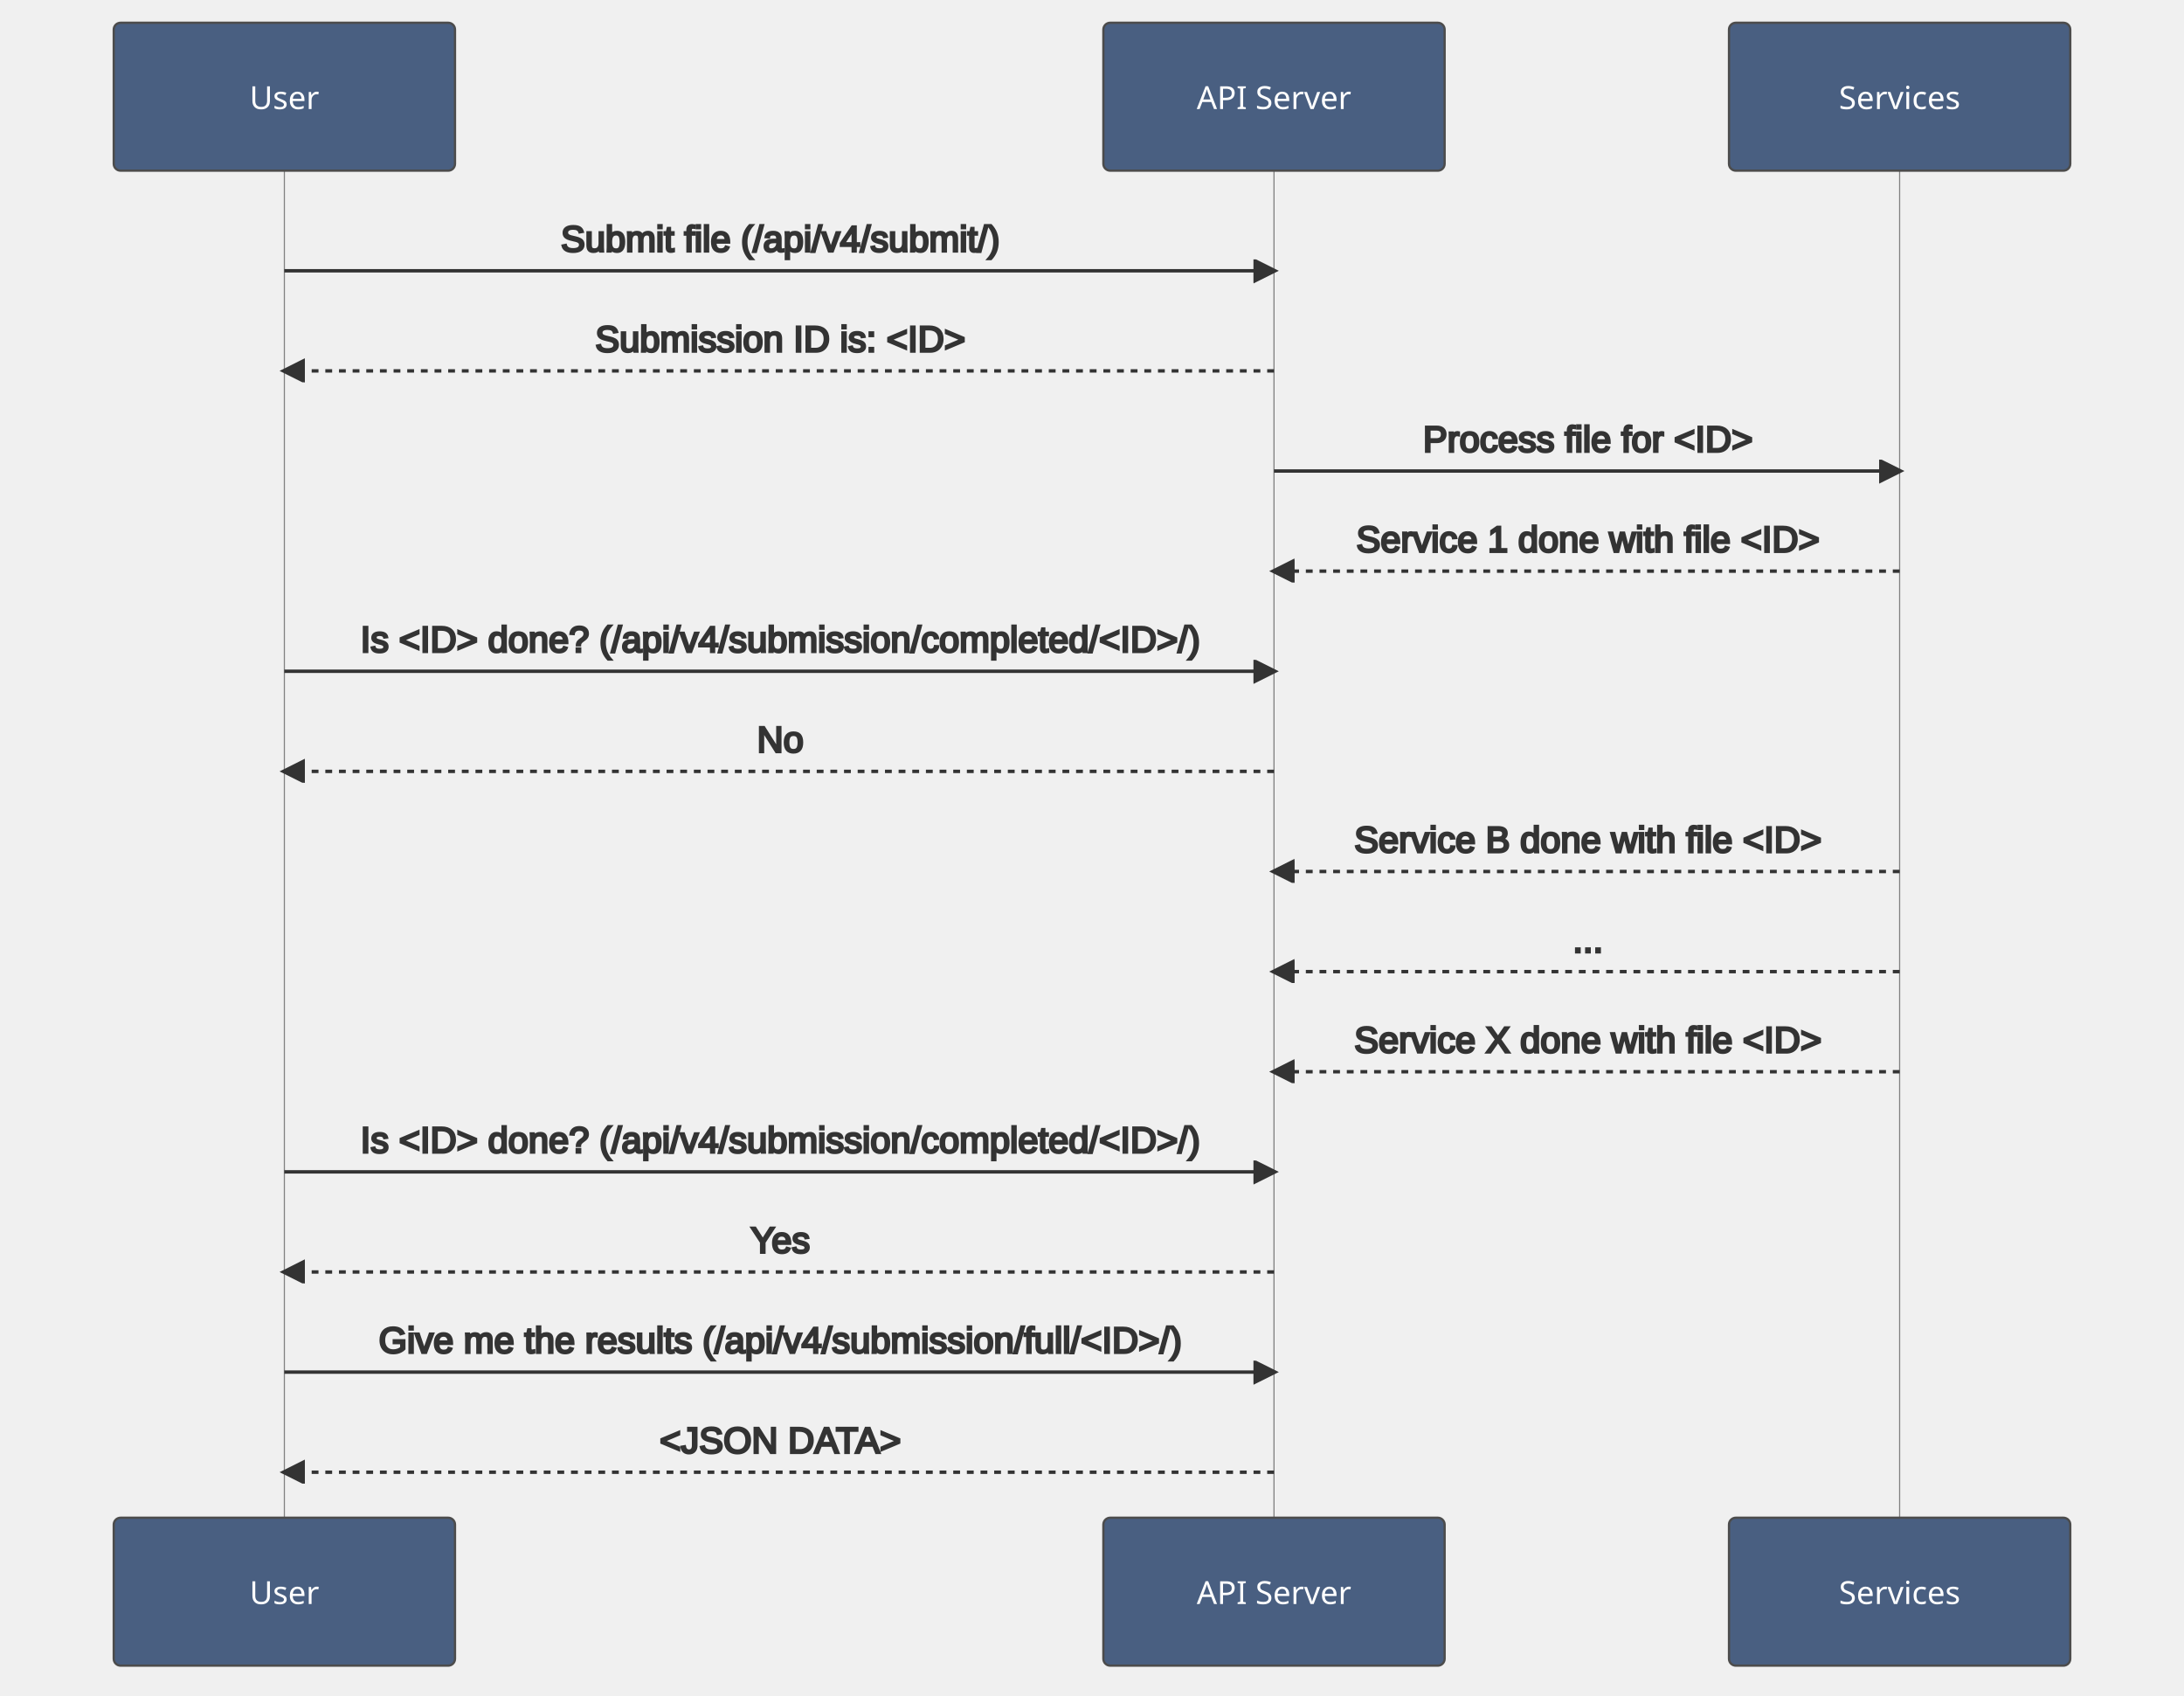
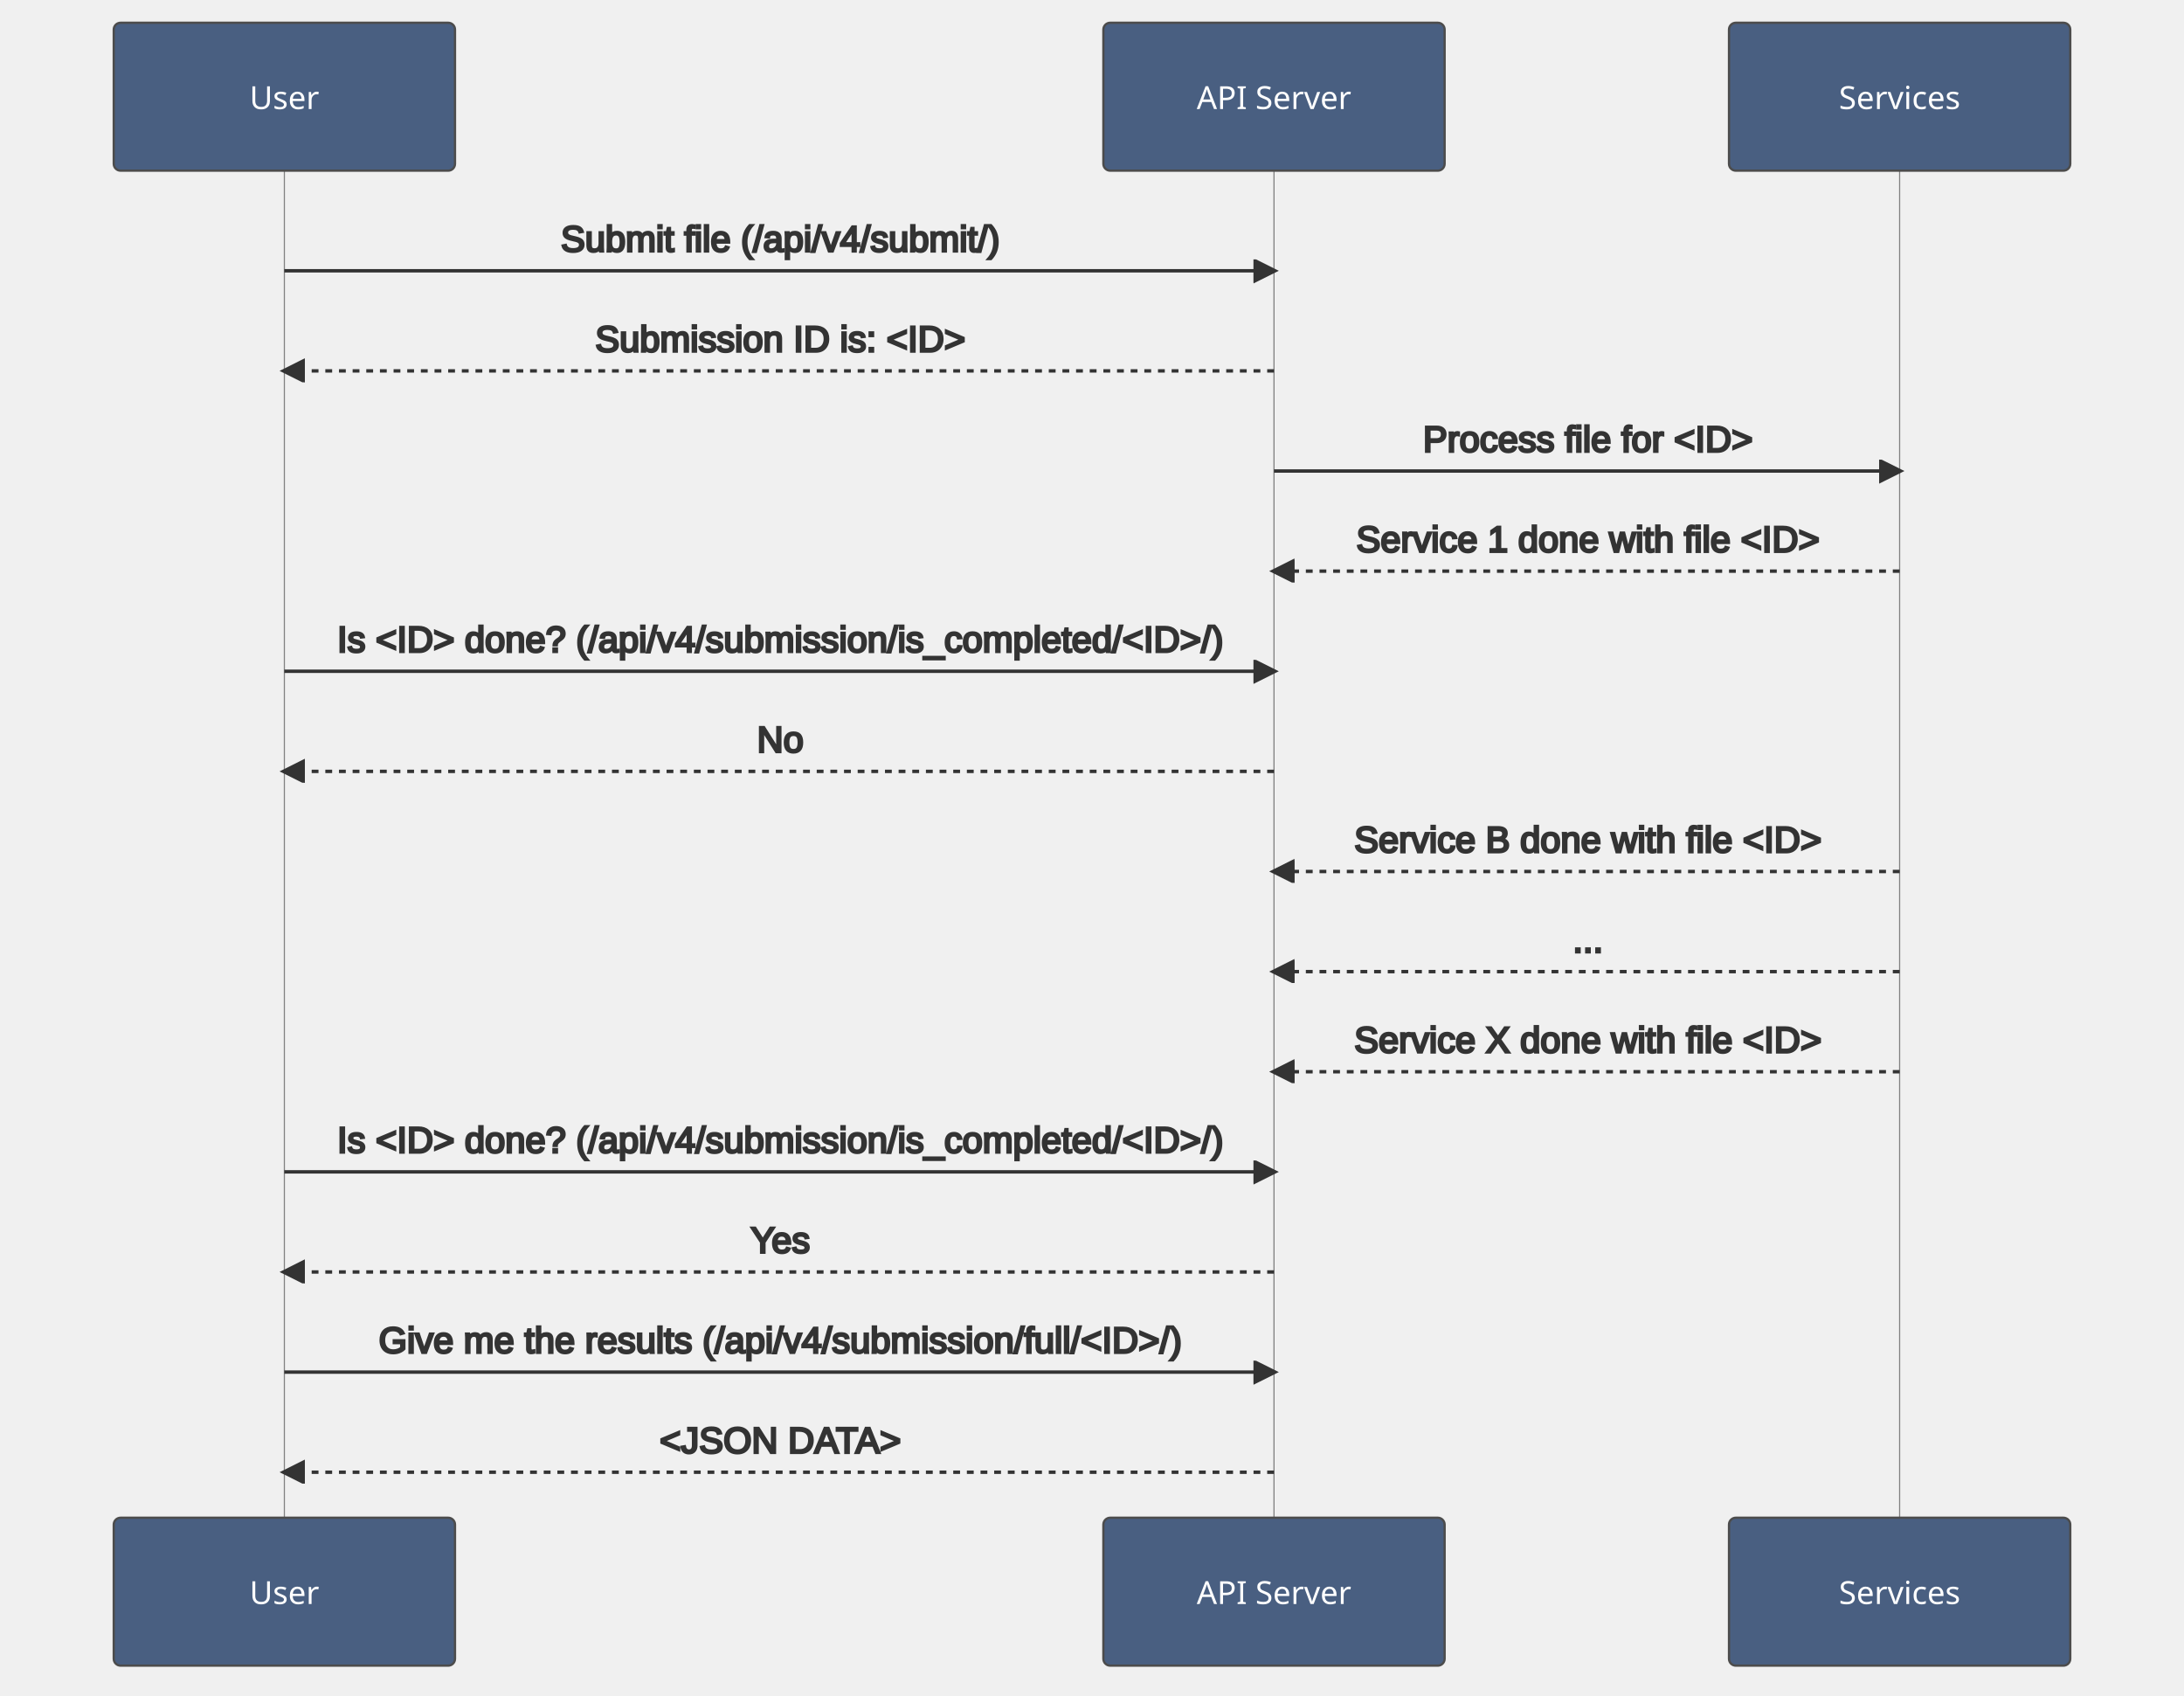
<svg xmlns="http://www.w3.org/2000/svg" id="mermaid-svg" width="100%" height="745" style="max-width: 960px;background-color: #ffffff;padding-bottom: 20px" viewBox="-50 -10 960 745">
  <style>#mermaid-svg{font-family:"trebuchet ms",verdana,arial,sans-serif;font-size:16px;fill:#333;}#mermaid-svg .error-icon{fill:hsl(36.429,27.723%,44.608%);}#mermaid-svg .error-text{fill:rgb(109.715,134.493,172.785);stroke:rgb(109.715,134.493,172.785);}#mermaid-svg .edge-thickness-normal{stroke-width:2px;}#mermaid-svg .edge-thickness-thick{stroke-width:3.5px;}#mermaid-svg .edge-pattern-solid{stroke-dasharray:0;}#mermaid-svg .edge-pattern-dashed{stroke-dasharray:3;}#mermaid-svg .edge-pattern-dotted{stroke-dasharray:2;}#mermaid-svg .marker{fill:#0b0b0b;stroke:#0b0b0b;}#mermaid-svg .marker.cross{stroke:#0b0b0b;}#mermaid-svg svg{font-family:"trebuchet ms",verdana,arial,sans-serif;font-size:16px;}#mermaid-svg .actor{stroke:hsl(216.429,0%,29.608%);fill:#495f81;}#mermaid-svg text.actor &gt; tspan{fill:white;stroke:none;}#mermaid-svg .actor-line{stroke:grey;}#mermaid-svg .messageLine0{stroke-width:1.5;stroke-dasharray:none;stroke:#333;}#mermaid-svg .messageLine1{stroke-width:1.5;stroke-dasharray:2,2;stroke:#333;}#mermaid-svg #arrowhead path{fill:#333;stroke:#333;}#mermaid-svg .sequenceNumber{fill:#f4f4f4;}#mermaid-svg #sequencenumber{fill:#333;}#mermaid-svg #crosshead path{fill:#333;stroke:#333;}#mermaid-svg .messageText{fill:#333;stroke:#333;}#mermaid-svg .labelBox{stroke:hsl(216.429,0%,29.608%);fill:#495f81;}#mermaid-svg .labelText,#mermaid-svg .labelText &gt; tspan{fill:white;stroke:none;}#mermaid-svg .loopText,#mermaid-svg .loopText &gt; tspan{fill:white;stroke:none;}#mermaid-svg .loopLine{stroke-width:2px;stroke-dasharray:2,2;stroke:hsl(216.429,0%,29.608%);fill:hsl(216.429,0%,29.608%);}#mermaid-svg .note{stroke:hsl(52.683,60%,73.922%);fill:#fff5ad;}#mermaid-svg .noteText,#mermaid-svg .noteText &gt; tspan{fill:#333;stroke:none;}#mermaid-svg .activation0{fill:hsl(96.429,27.723%,39.608%);stroke:hsl(96.429,27.723%,29.608%);}#mermaid-svg .activation1{fill:hsl(96.429,27.723%,39.608%);stroke:hsl(96.429,27.723%,29.608%);}#mermaid-svg .activation2{fill:hsl(96.429,27.723%,39.608%);stroke:hsl(96.429,27.723%,29.608%);}#mermaid-svg:root{--mermaid-font-family:"trebuchet ms",verdana,arial,sans-serif;}</style>
  <g />
  <g>
    <line id="actor0" x1="75" y1="5" x2="75" y2="722" class="actor-line" stroke-width="0.5px" stroke="#999" />
    <rect x="0" y="0" fill="#eaeaea" stroke="#666" width="150" height="65" rx="3" ry="3" class="actor" />
    <text x="75" y="32.5" dominant-baseline="central" alignment-baseline="central" class="actor" style="text-anchor: middle; font-size: 14px; font-weight: 400; font-family: Open-Sans, sans-serif;">
      <tspan x="75" dy="0">User</tspan>
    </text>
  </g>
  <g>
    <line id="actor1" x1="510" y1="5" x2="510" y2="722" class="actor-line" stroke-width="0.5px" stroke="#999" />
    <rect x="435" y="0" fill="#eaeaea" stroke="#666" width="150" height="65" rx="3" ry="3" class="actor" />
    <text x="510" y="32.5" dominant-baseline="central" alignment-baseline="central" class="actor" style="text-anchor: middle; font-size: 14px; font-weight: 400; font-family: Open-Sans, sans-serif;">
      <tspan x="510" dy="0">API Server</tspan>
    </text>
  </g>
  <g>
    <line id="actor2" x1="785" y1="5" x2="785" y2="722" class="actor-line" stroke-width="0.5px" stroke="#999" />
    <rect x="710" y="0" fill="#eaeaea" stroke="#666" width="150" height="65" rx="3" ry="3" class="actor" />
    <text x="785" y="32.5" dominant-baseline="central" alignment-baseline="central" class="actor" style="text-anchor: middle; font-size: 14px; font-weight: 400; font-family: Open-Sans, sans-serif;">
      <tspan x="785" dy="0">Services</tspan>
    </text>
  </g>
  <defs>
    <marker id="arrowhead" refX="9" refY="5" markerUnits="userSpaceOnUse" markerWidth="12" markerHeight="12" orient="auto">
      <path d="M 0 0 L 10 5 L 0 10 z" />
    </marker>
  </defs>
  <defs>
    <marker id="crosshead" markerWidth="15" markerHeight="8" orient="auto" refX="16" refY="4">
      <path fill="black" stroke="#000000" stroke-width="1px" d="M 9,2 V 6 L16,4 Z" style="stroke-dasharray: 0, 0;" />
      <path fill="none" stroke="#000000" stroke-width="1px" d="M 0,1 L 6,7 M 6,1 L 0,7" style="stroke-dasharray: 0, 0;" />
    </marker>
  </defs>
  <defs>
    <marker id="filled-head" refX="18" refY="7" markerWidth="20" markerHeight="28" orient="auto">
      <path d="M 18,7 L9,13 L14,7 L9,1 Z" />
    </marker>
  </defs>
  <defs>
    <marker id="sequencenumber" refX="15" refY="15" markerWidth="60" markerHeight="40" orient="auto">
      <circle cx="15" cy="15" r="6" />
    </marker>
  </defs>
  <text x="293" y="80" text-anchor="middle" dominant-baseline="middle" alignment-baseline="middle" class="messageText" dy="1em" style="font-family: &quot;trebuchet ms&quot;, verdana, arial, sans-serif; font-size: 16px; font-weight: 400;">Submit file (/api/v4/submit/)</text>
  <line x1="75" y1="109" x2="510" y2="109" class="messageLine0" stroke-width="2" stroke="none" marker-end="url(#arrowhead)" style="fill: none;" />
  <text x="293" y="124" text-anchor="middle" dominant-baseline="middle" alignment-baseline="middle" class="messageText" dy="1em" style="font-family: &quot;trebuchet ms&quot;, verdana, arial, sans-serif; font-size: 16px; font-weight: 400;">Submission ID is: &lt;ID&gt;</text>
  <line x1="510" y1="153" x2="75" y2="153" class="messageLine1" stroke-width="2" stroke="none" marker-end="url(#arrowhead)" style="stroke-dasharray: 3, 3; fill: none;" />
  <text x="648" y="168" text-anchor="middle" dominant-baseline="middle" alignment-baseline="middle" class="messageText" dy="1em" style="font-family: &quot;trebuchet ms&quot;, verdana, arial, sans-serif; font-size: 16px; font-weight: 400;">Process file for &lt;ID&gt;</text>
  <line x1="510" y1="197" x2="785" y2="197" class="messageLine0" stroke-width="2" stroke="none" marker-end="url(#arrowhead)" style="fill: none;" />
  <text x="648" y="212" text-anchor="middle" dominant-baseline="middle" alignment-baseline="middle" class="messageText" dy="1em" style="font-family: &quot;trebuchet ms&quot;, verdana, arial, sans-serif; font-size: 16px; font-weight: 400;">Service 1 done with file &lt;ID&gt;</text>
  <line x1="785" y1="241" x2="510" y2="241" class="messageLine1" stroke-width="2" stroke="none" marker-end="url(#arrowhead)" style="stroke-dasharray: 3, 3; fill: none;" />
-   <text x="293" y="256" text-anchor="middle" dominant-baseline="middle" alignment-baseline="middle" class="messageText" dy="1em" style="font-family: &quot;trebuchet ms&quot;, verdana, arial, sans-serif; font-size: 16px; font-weight: 400;">Is &lt;ID&gt; done? (/api/v4/submission/completed/&lt;ID&gt;/)</text>
+   <text x="293" y="256" text-anchor="middle" dominant-baseline="middle" alignment-baseline="middle" class="messageText" dy="1em" style="font-family: &quot;trebuchet ms&quot;, verdana, arial, sans-serif; font-size: 16px; font-weight: 400;">Is &lt;ID&gt; done? (/api/v4/submission/is_completed/&lt;ID&gt;/)</text>
  <line x1="75" y1="285" x2="510" y2="285" class="messageLine0" stroke-width="2" stroke="none" marker-end="url(#arrowhead)" style="fill: none;" />
  <text x="293" y="300" text-anchor="middle" dominant-baseline="middle" alignment-baseline="middle" class="messageText" dy="1em" style="font-family: &quot;trebuchet ms&quot;, verdana, arial, sans-serif; font-size: 16px; font-weight: 400;">No</text>
  <line x1="510" y1="329" x2="75" y2="329" class="messageLine1" stroke-width="2" stroke="none" marker-end="url(#arrowhead)" style="stroke-dasharray: 3, 3; fill: none;" />
  <text x="648" y="344" text-anchor="middle" dominant-baseline="middle" alignment-baseline="middle" class="messageText" dy="1em" style="font-family: &quot;trebuchet ms&quot;, verdana, arial, sans-serif; font-size: 16px; font-weight: 400;">Service B done with file &lt;ID&gt;</text>
  <line x1="785" y1="373" x2="510" y2="373" class="messageLine1" stroke-width="2" stroke="none" marker-end="url(#arrowhead)" style="stroke-dasharray: 3, 3; fill: none;" />
  <text x="648" y="388" text-anchor="middle" dominant-baseline="middle" alignment-baseline="middle" class="messageText" dy="1em" style="font-family: &quot;trebuchet ms&quot;, verdana, arial, sans-serif; font-size: 16px; font-weight: 400;">...</text>
  <line x1="785" y1="417" x2="510" y2="417" class="messageLine1" stroke-width="2" stroke="none" marker-end="url(#arrowhead)" style="stroke-dasharray: 3, 3; fill: none;" />
  <text x="648" y="432" text-anchor="middle" dominant-baseline="middle" alignment-baseline="middle" class="messageText" dy="1em" style="font-family: &quot;trebuchet ms&quot;, verdana, arial, sans-serif; font-size: 16px; font-weight: 400;">Service X done with file &lt;ID&gt;</text>
  <line x1="785" y1="461" x2="510" y2="461" class="messageLine1" stroke-width="2" stroke="none" marker-end="url(#arrowhead)" style="stroke-dasharray: 3, 3; fill: none;" />
-   <text x="293" y="476" text-anchor="middle" dominant-baseline="middle" alignment-baseline="middle" class="messageText" dy="1em" style="font-family: &quot;trebuchet ms&quot;, verdana, arial, sans-serif; font-size: 16px; font-weight: 400;">Is &lt;ID&gt; done? (/api/v4/submission/completed/&lt;ID&gt;/)</text>
+   <text x="293" y="476" text-anchor="middle" dominant-baseline="middle" alignment-baseline="middle" class="messageText" dy="1em" style="font-family: &quot;trebuchet ms&quot;, verdana, arial, sans-serif; font-size: 16px; font-weight: 400;">Is &lt;ID&gt; done? (/api/v4/submission/is_completed/&lt;ID&gt;/)</text>
  <line x1="75" y1="505" x2="510" y2="505" class="messageLine0" stroke-width="2" stroke="none" marker-end="url(#arrowhead)" style="fill: none;" />
  <text x="293" y="520" text-anchor="middle" dominant-baseline="middle" alignment-baseline="middle" class="messageText" dy="1em" style="font-family: &quot;trebuchet ms&quot;, verdana, arial, sans-serif; font-size: 16px; font-weight: 400;">Yes</text>
  <line x1="510" y1="549" x2="75" y2="549" class="messageLine1" stroke-width="2" stroke="none" marker-end="url(#arrowhead)" style="stroke-dasharray: 3, 3; fill: none;" />
  <text x="293" y="564" text-anchor="middle" dominant-baseline="middle" alignment-baseline="middle" class="messageText" dy="1em" style="font-family: &quot;trebuchet ms&quot;, verdana, arial, sans-serif; font-size: 16px; font-weight: 400;">Give me the results (/api/v4/submission/full/&lt;ID&gt;/)</text>
  <line x1="75" y1="593" x2="510" y2="593" class="messageLine0" stroke-width="2" stroke="none" marker-end="url(#arrowhead)" style="fill: none;" />
  <text x="293" y="608" text-anchor="middle" dominant-baseline="middle" alignment-baseline="middle" class="messageText" dy="1em" style="font-family: &quot;trebuchet ms&quot;, verdana, arial, sans-serif; font-size: 16px; font-weight: 400;">&lt;JSON DATA&gt;</text>
  <line x1="510" y1="637" x2="75" y2="637" class="messageLine1" stroke-width="2" stroke="none" marker-end="url(#arrowhead)" style="stroke-dasharray: 3, 3; fill: none;" />
  <g>
    <rect x="0" y="657" fill="#eaeaea" stroke="#666" width="150" height="65" rx="3" ry="3" class="actor" />
    <text x="75" y="689.5" dominant-baseline="central" alignment-baseline="central" class="actor" style="text-anchor: middle; font-size: 14px; font-weight: 400; font-family: Open-Sans, sans-serif;">
      <tspan x="75" dy="0">User</tspan>
    </text>
  </g>
  <g>
    <rect x="435" y="657" fill="#eaeaea" stroke="#666" width="150" height="65" rx="3" ry="3" class="actor" />
    <text x="510" y="689.5" dominant-baseline="central" alignment-baseline="central" class="actor" style="text-anchor: middle; font-size: 14px; font-weight: 400; font-family: Open-Sans, sans-serif;">
      <tspan x="510" dy="0">API Server</tspan>
    </text>
  </g>
  <g>
    <rect x="710" y="657" fill="#eaeaea" stroke="#666" width="150" height="65" rx="3" ry="3" class="actor" />
    <text x="785" y="689.5" dominant-baseline="central" alignment-baseline="central" class="actor" style="text-anchor: middle; font-size: 14px; font-weight: 400; font-family: Open-Sans, sans-serif;">
      <tspan x="785" dy="0">Services</tspan>
    </text>
  </g>
</svg>
